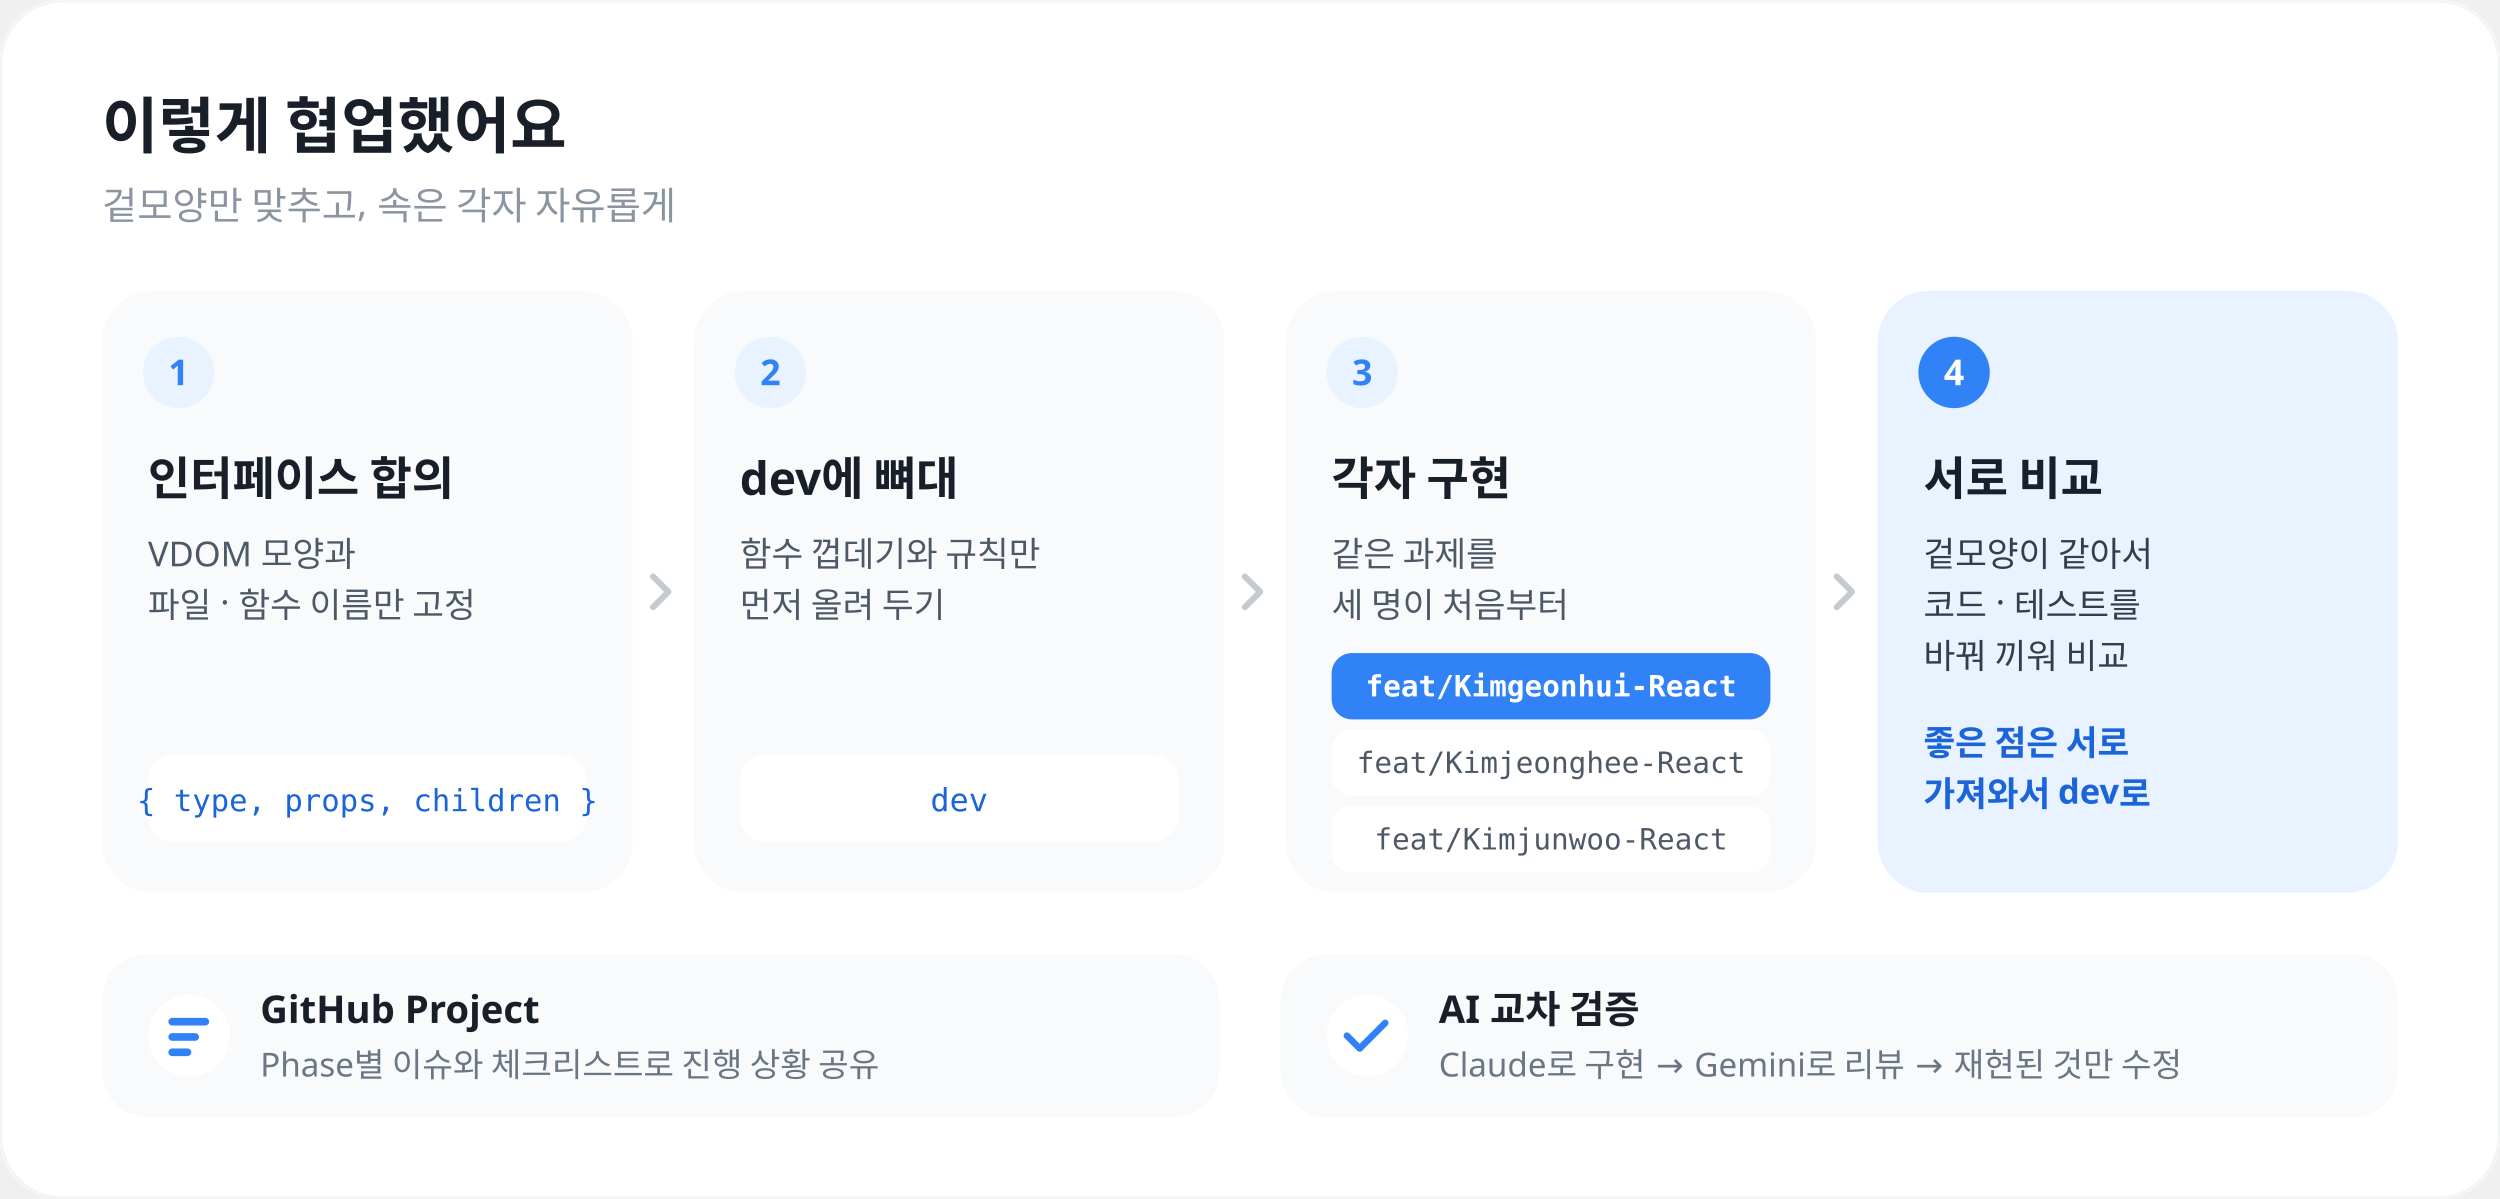
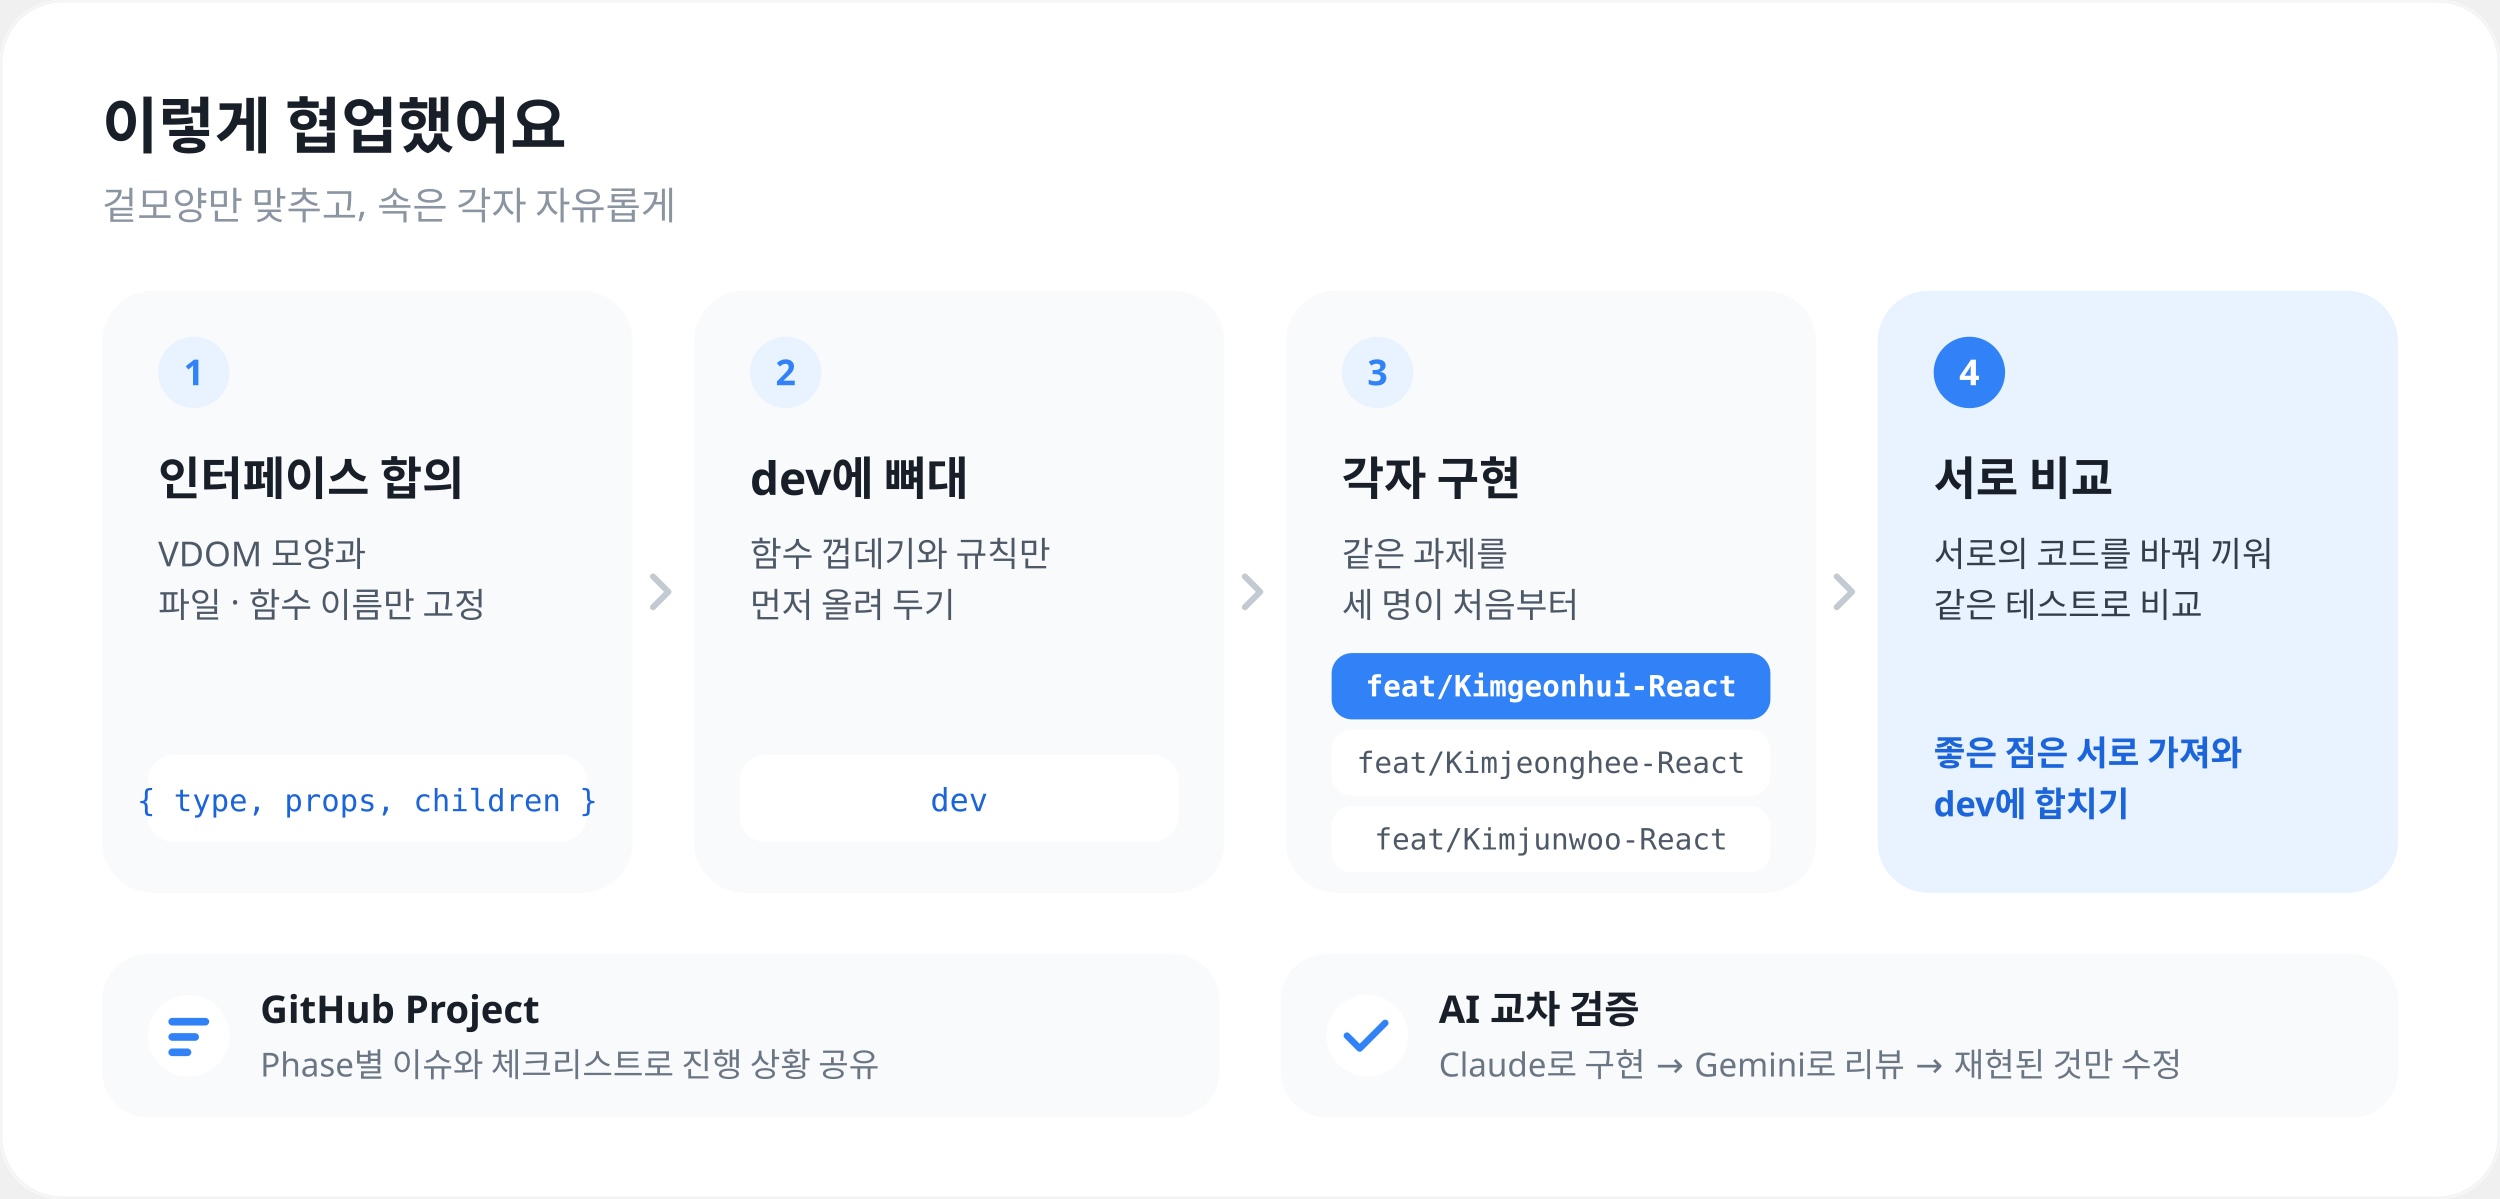
<svg xmlns="http://www.w3.org/2000/svg" viewBox="0 0 980 470" width="980" height="470" font-family="Pretendard, 'Apple SD Gothic Neo', 'Malgun Gothic', 'Noto Sans KR', sans-serif">
  <defs>
    <filter id="sh" x="-10%" y="-10%" width="120%" height="130%">
      <feDropShadow dx="0" dy="2" stdDeviation="6" flood-color="#191f28" flood-opacity="0.06" />
    </filter>
  </defs>
  <rect width="980" height="470" rx="24" fill="#ffffff" />
  <rect x="0.5" y="0.5" width="979" height="469" rx="24" fill="none" stroke="#f2f4f6" />
  <text x="40" y="58" font-size="24" font-weight="800" fill="#191f28">이렇게 협업했어요</text>
  <text x="40" y="86" font-size="15" fill="#8b95a1">겉모양만 맞추고, 속은 각자 자유롭게</text>
  <g font-size="13.5" fill="#4e5968">
    <rect x="40" y="114" width="208" height="236" rx="20" fill="#f9fafb" />
-     <circle cx="70" cy="146" r="14" fill="#e8f3ff" />
-     <text x="70" y="151" font-size="14" font-weight="800" fill="#3182f6" text-anchor="middle">1</text>
-     <text x="58" y="194" font-size="18" font-weight="800" fill="#191f28">인터페이스 합의</text>
-     <text x="58" y="222">VDOM 모양과</text>
-     <text x="58" y="242">파일 · 함수 이름만 고정</text>
+     <circle cx="76" cy="146" r="14" fill="#e8f3ff" />
+     <text x="76" y="151" font-size="14" font-weight="800" fill="#3182f6" text-anchor="middle">1</text>
+     <text x="62" y="194" font-size="18" font-weight="800" fill="#191f28">인터페이스 합의</text>
+     <text x="62" y="222">VDOM 모양과</text>
+     <text x="62" y="242">파일 · 함수 이름만 고정</text>
    <rect x="58" y="296" width="172" height="34" rx="10" fill="#ffffff" />
    <text x="144" y="318" font-size="12" fill="#1b64da" text-anchor="middle" font-family="'JetBrains Mono', Consolas, monospace">{ type, props, children }</text>
    <rect x="272" y="114" width="208" height="236" rx="20" fill="#f9fafb" />
-     <circle cx="302" cy="146" r="14" fill="#e8f3ff" />
-     <text x="302" y="151" font-size="14" font-weight="800" fill="#3182f6" text-anchor="middle">2</text>
-     <text x="290" y="194" font-size="18" font-weight="800" fill="#191f28">dev에 뼈대</text>
-     <text x="290" y="222">함수 껍데기와 규칙만</text>
-     <text x="290" y="242">먼저 올려 두기</text>
+     <circle cx="308" cy="146" r="14" fill="#e8f3ff" />
+     <text x="308" y="151" font-size="14" font-weight="800" fill="#3182f6" text-anchor="middle">2</text>
+     <text x="294" y="194" font-size="18" font-weight="800" fill="#191f28">dev에 뼈대</text>
+     <text x="294" y="222">함수 껍데기와 규칙만</text>
+     <text x="294" y="242">먼저 올려 두기</text>
    <rect x="290" y="296" width="172" height="34" rx="10" fill="#ffffff" />
    <text x="376" y="318" font-size="12.5" fill="#1b64da" text-anchor="middle" font-family="'JetBrains Mono', Consolas, monospace">dev</text>
    <rect x="504" y="114" width="208" height="236" rx="20" fill="#f9fafb" />
-     <circle cx="534" cy="146" r="14" fill="#e8f3ff" />
-     <text x="534" y="151" font-size="14" font-weight="800" fill="#3182f6" text-anchor="middle">3</text>
-     <text x="522" y="194" font-size="18" font-weight="800" fill="#191f28">각자 구현</text>
-     <text x="522" y="222">같은 과제를</text>
-     <text x="522" y="242">세 명이 처음부터</text>
+     <circle cx="540" cy="146" r="14" fill="#e8f3ff" />
+     <text x="540" y="151" font-size="14" font-weight="800" fill="#3182f6" text-anchor="middle">3</text>
+     <text x="526" y="194" font-size="18" font-weight="800" fill="#191f28">각자 구현</text>
+     <text x="526" y="222">같은 과제를</text>
+     <text x="526" y="242">세 명이 처음부터</text>
    <g font-size="11.5" font-family="'JetBrains Mono', Consolas, monospace" text-anchor="middle">
      <rect x="522" y="256" width="172" height="26" rx="8" fill="#3182f6" />
      <text x="608" y="273" fill="#ffffff" font-weight="700">feat/Kimgeonhui-React</text>
      <rect x="522" y="286" width="172" height="26" rx="8" fill="#ffffff" />
      <text x="608" y="303" fill="#4e5968">feat/Kimjeonghee-React</text>
      <rect x="522" y="316" width="172" height="26" rx="8" fill="#ffffff" />
      <text x="608" y="333" fill="#4e5968">feat/Kimjunwoo-React</text>
    </g>
    <rect x="736" y="114" width="204" height="236" rx="20" fill="#e8f3ff" />
-     <circle cx="766" cy="146" r="14" fill="#3182f6" />
-     <text x="766" y="151" font-size="14" font-weight="800" fill="#ffffff" text-anchor="middle">4</text>
-     <text x="754" y="194" font-size="18" font-weight="800" fill="#191f28">서로 비교</text>
-     <text x="754" y="222" fill="#333d4b">겉모양이 같아서</text>
-     <text x="754" y="242" fill="#333d4b">코드 · 테스트를</text>
-     <text x="754" y="262" fill="#333d4b">바꿔 끼워 비교</text>
-     <text x="754" y="296" font-weight="700" fill="#1b64da">좋은 점은 서로</text>
-     <text x="754" y="316" font-weight="700" fill="#1b64da">가져와서 dev로</text>
+     <circle cx="772" cy="146" r="14" fill="#3182f6" />
+     <text x="772" y="151" font-size="14" font-weight="800" fill="#ffffff" text-anchor="middle">4</text>
+     <text x="758" y="194" font-size="18" font-weight="800" fill="#191f28">서로 비교</text>
+     <text x="758" y="222" fill="#333d4b">서로의 코드를 바꿔 끼워</text>
+     <text x="758" y="242" fill="#333d4b">같은 테스트로 비교</text>
+     <text x="758" y="300" font-weight="700" fill="#1b64da">좋은 점은 서로 가져와</text>
+     <text x="758" y="320" font-weight="700" fill="#1b64da">dev에 합치기</text>
  </g>
  <g fill="none" stroke="#c4cad2" stroke-width="2.4" stroke-linecap="round" stroke-linejoin="round">
    <path d="M256 226 l6 6 l-6 6" />
    <path d="M488 226 l6 6 l-6 6" />
    <path d="M720 226 l6 6 l-6 6" />
  </g>
  <g>
    <rect x="40" y="374" width="438" height="64" rx="18" fill="#f9fafb" />
    <circle cx="74" cy="406" r="16" fill="#ffffff" />
    <rect x="66" y="399" width="16" height="3" rx="1.5" fill="#3182f6" />
    <rect x="66" y="405" width="12" height="3" rx="1.5" fill="#3182f6" />
    <rect x="66" y="411" width="9" height="3" rx="1.5" fill="#3182f6" />
    <text x="102" y="401" font-size="15" font-weight="800" fill="#191f28">GitHub Project</text>
    <text x="102" y="422" font-size="13" fill="#6b7684">Phase별 이슈와 체크리스트로 진행 상황 공유</text>
    <rect x="502" y="374" width="438" height="64" rx="18" fill="#f9fafb" />
    <circle cx="536" cy="406" r="16" fill="#ffffff" />
    <path d="M528 406 l5 5 l10 -10" fill="none" stroke="#3182f6" stroke-width="2.6" stroke-linecap="round" stroke-linejoin="round" />
    <text x="564" y="401" font-size="15" font-weight="800" fill="#191f28">AI 교차 검증</text>
    <text x="564" y="422" font-size="13" fill="#6b7684">Claude로 구현 → Gemini로 리뷰 → 재현된 것만 수정</text>
  </g>
</svg>
